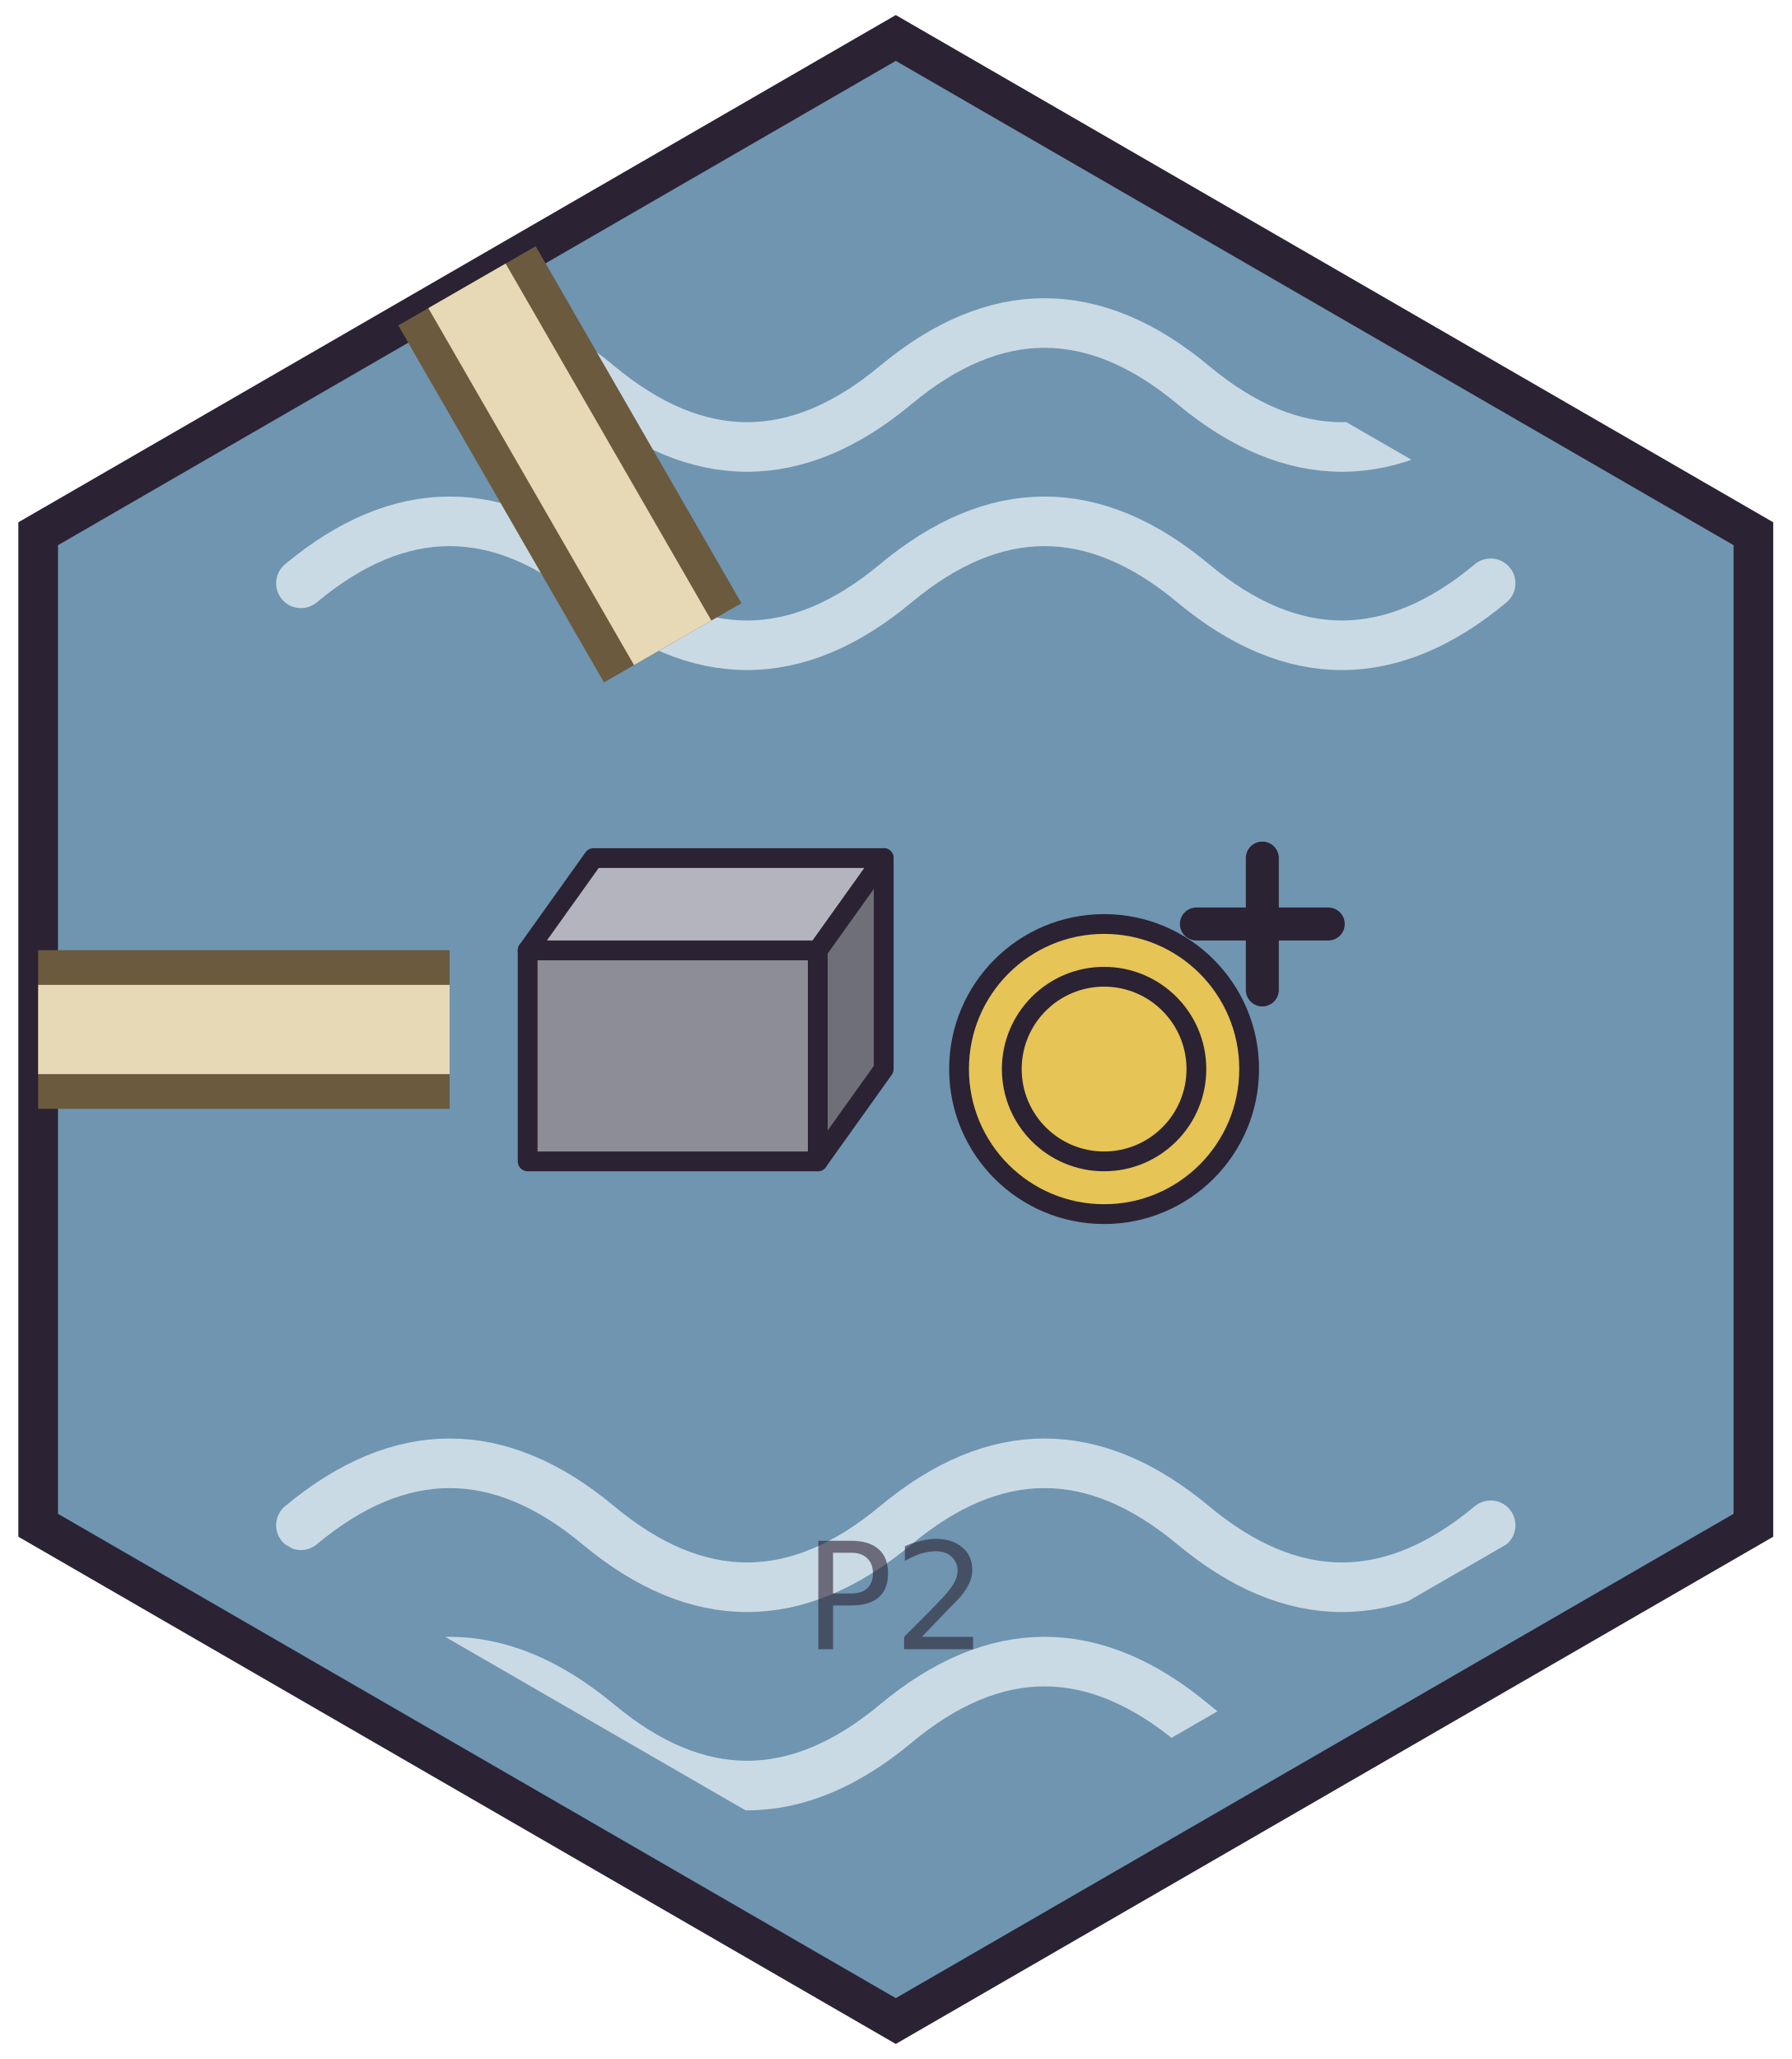
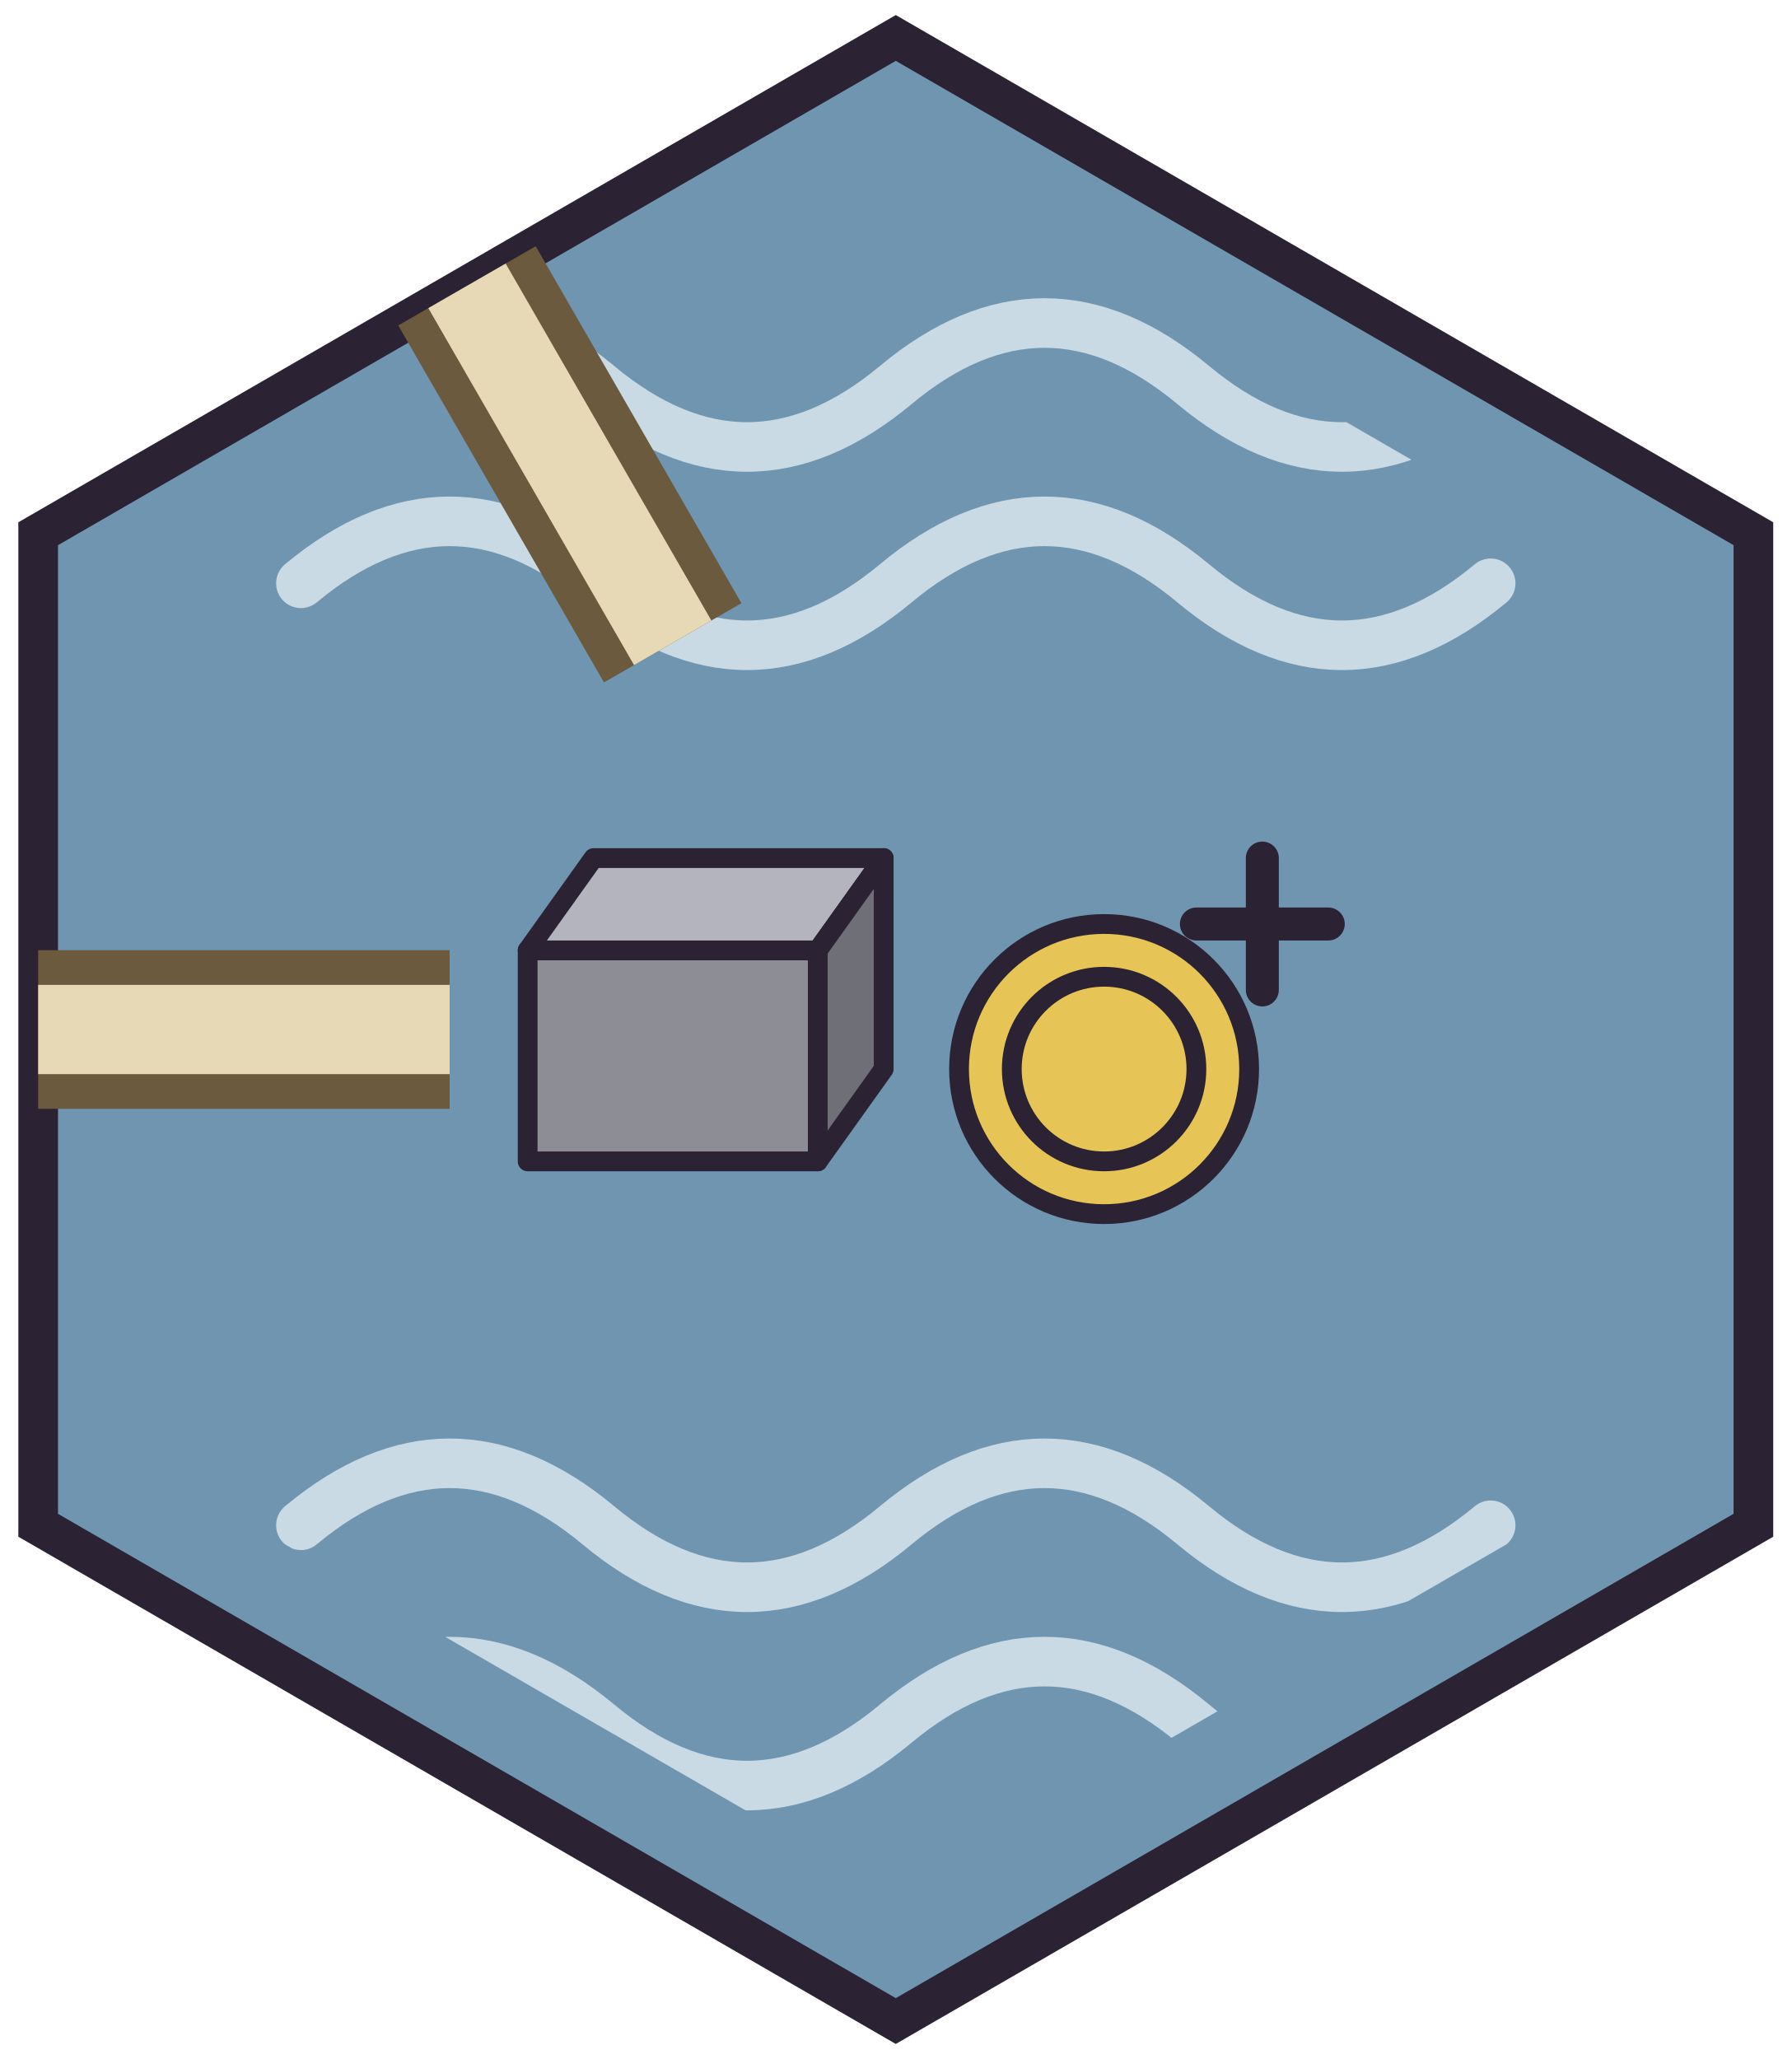
<svg xmlns="http://www.w3.org/2000/svg" viewBox="-36.14 -41.50 72.28 83.00" width="181" height="208" font-family="DejaVu Sans, Arial, sans-serif">
  <polygon points="34.6,20.0 0.0,40.0 -34.6,20.0 -34.6,-20.0 -0.0,-40.0 34.6,-20.0" fill="#6f95b0" stroke="#2b2233" stroke-width="1.6" />
  <clipPath id="c_port">
    <polygon points="30.3,17.5 0.0,35.0 -30.3,17.5 -30.3,-17.5 -0.0,-35.0 30.3,-17.5" />
  </clipPath>
  <g clip-path="url(#c_port)">
    <path d="M-24 -26 q6 -5 12 0 t12 0 t12 0 t12 0" stroke="#e8f1f7" stroke-opacity="0.75" stroke-width="2" fill="none" stroke-linecap="round" />
    <path d="M-24 -18 q6 -5 12 0 t12 0 t12 0 t12 0" stroke="#e8f1f7" stroke-opacity="0.75" stroke-width="2" fill="none" stroke-linecap="round" />
    <path d="M-24 20 q6 -5 12 0 t12 0 t12 0 t12 0" stroke="#e8f1f7" stroke-opacity="0.75" stroke-width="2" fill="none" stroke-linecap="round" />
    <path d="M-24 28 q6 -5 12 0 t12 0 t12 0 t12 0" stroke="#e8f1f7" stroke-opacity="0.75" stroke-width="2" fill="none" stroke-linecap="round" />
  </g>
  <line x1="-17.3" y1="-30.0" x2="-9.0" y2="-15.6" stroke="#6b5a3e" stroke-width="6.4" />
  <line x1="-17.3" y1="-30.0" x2="-9.0" y2="-15.6" stroke="#e7d9b5" stroke-width="3.6" />
  <line x1="-34.6" y1="0.0" x2="-18.0" y2="0.0" stroke="#6b5a3e" stroke-width="6.4" />
  <line x1="-34.6" y1="0.0" x2="-18.0" y2="0.0" stroke="#e7d9b5" stroke-width="3.6" />
  <g transform="translate(-9.0,0.0) scale(0.266)" stroke="#2b2233" stroke-width="3" stroke-linejoin="round" stroke-linecap="round" fill="none">
    <rect x="-22" y="-12" width="44" height="32" fill="#8d8d96" />
    <path d="M-22 -12 L-12 -26 L32 -26 L22 -12 Z" fill="#b4b4be" />
    <path d="M22 -12 L32 -26 L32 6 L22 20 Z" fill="#6f6f78" />
  </g>
  <g transform="translate(10.0,0.0) scale(0.266)" stroke="#2b2233" stroke-width="3" stroke-linejoin="round" stroke-linecap="round" fill="none">
    <circle cx="-6" cy="6" r="22" fill="#e6c455" />
    <circle cx="-6" cy="6" r="14" fill="none" />
    <path d="M18 -26 V-6 M8 -16 H28" stroke-width="5" fill="none" />
  </g>
-   <text x="0" y="25" text-anchor="middle" font-size="6" fill="#2b2233" opacity="0.6">P2</text>
</svg>
